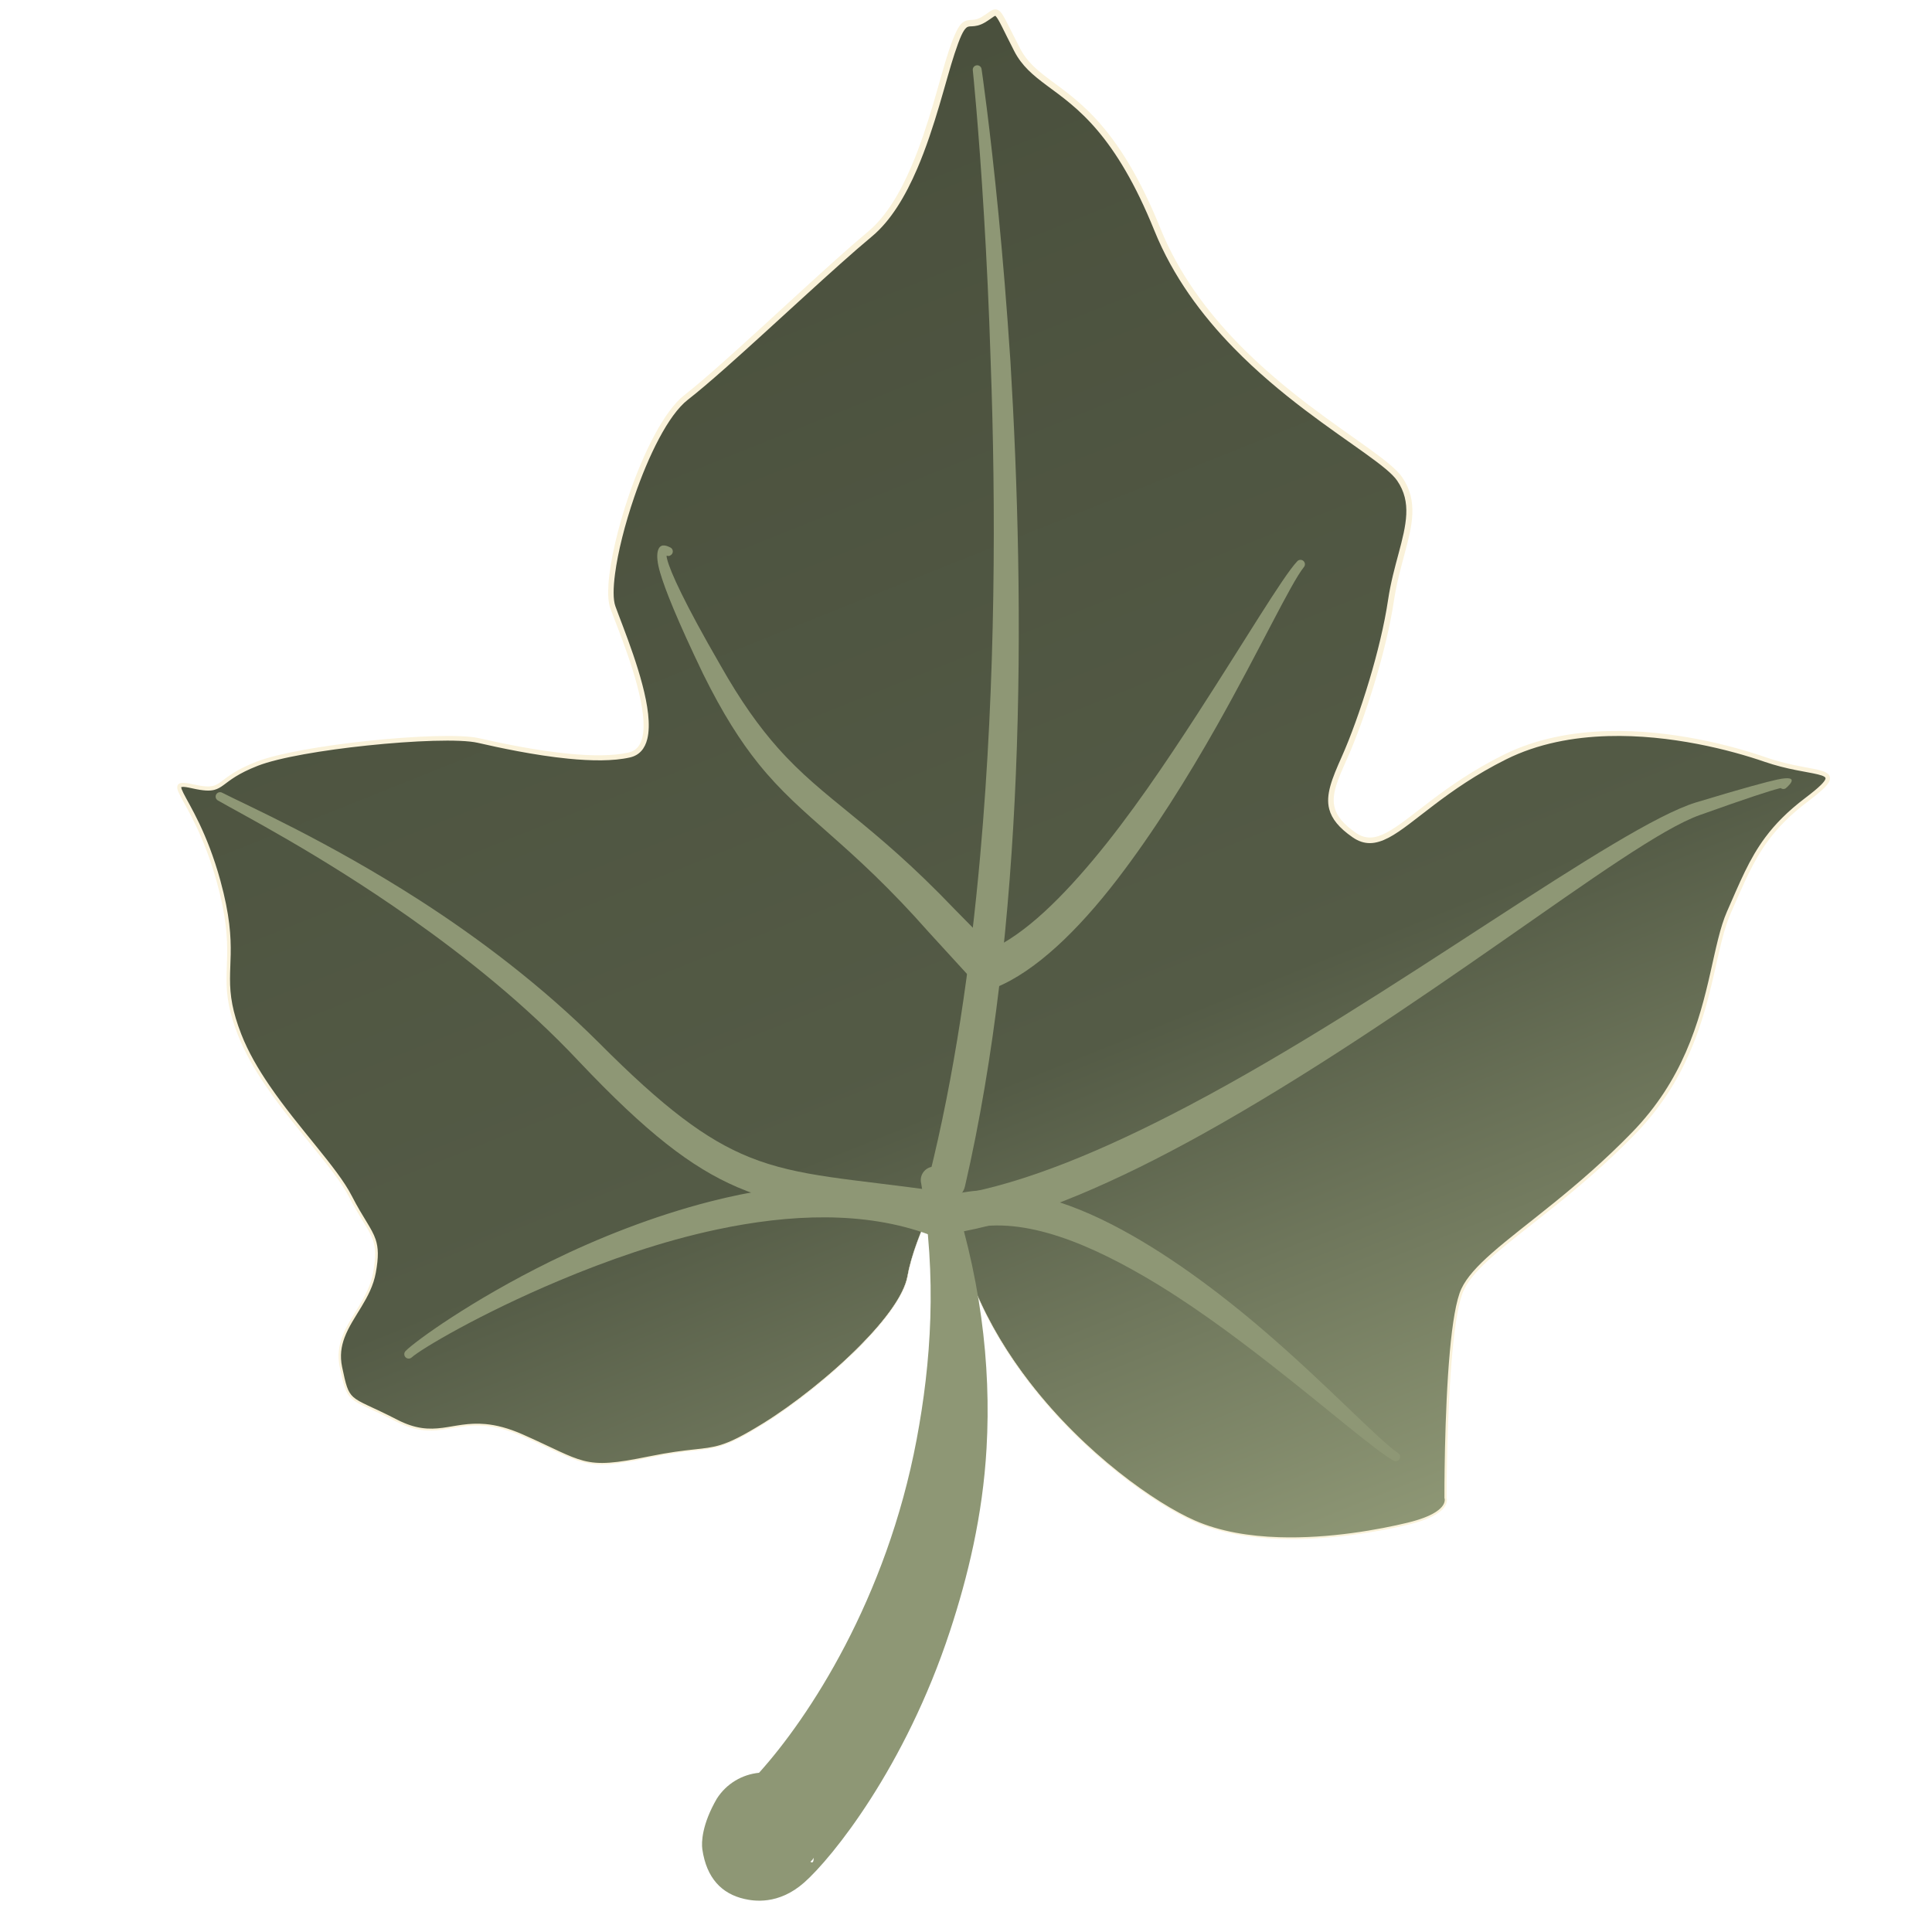
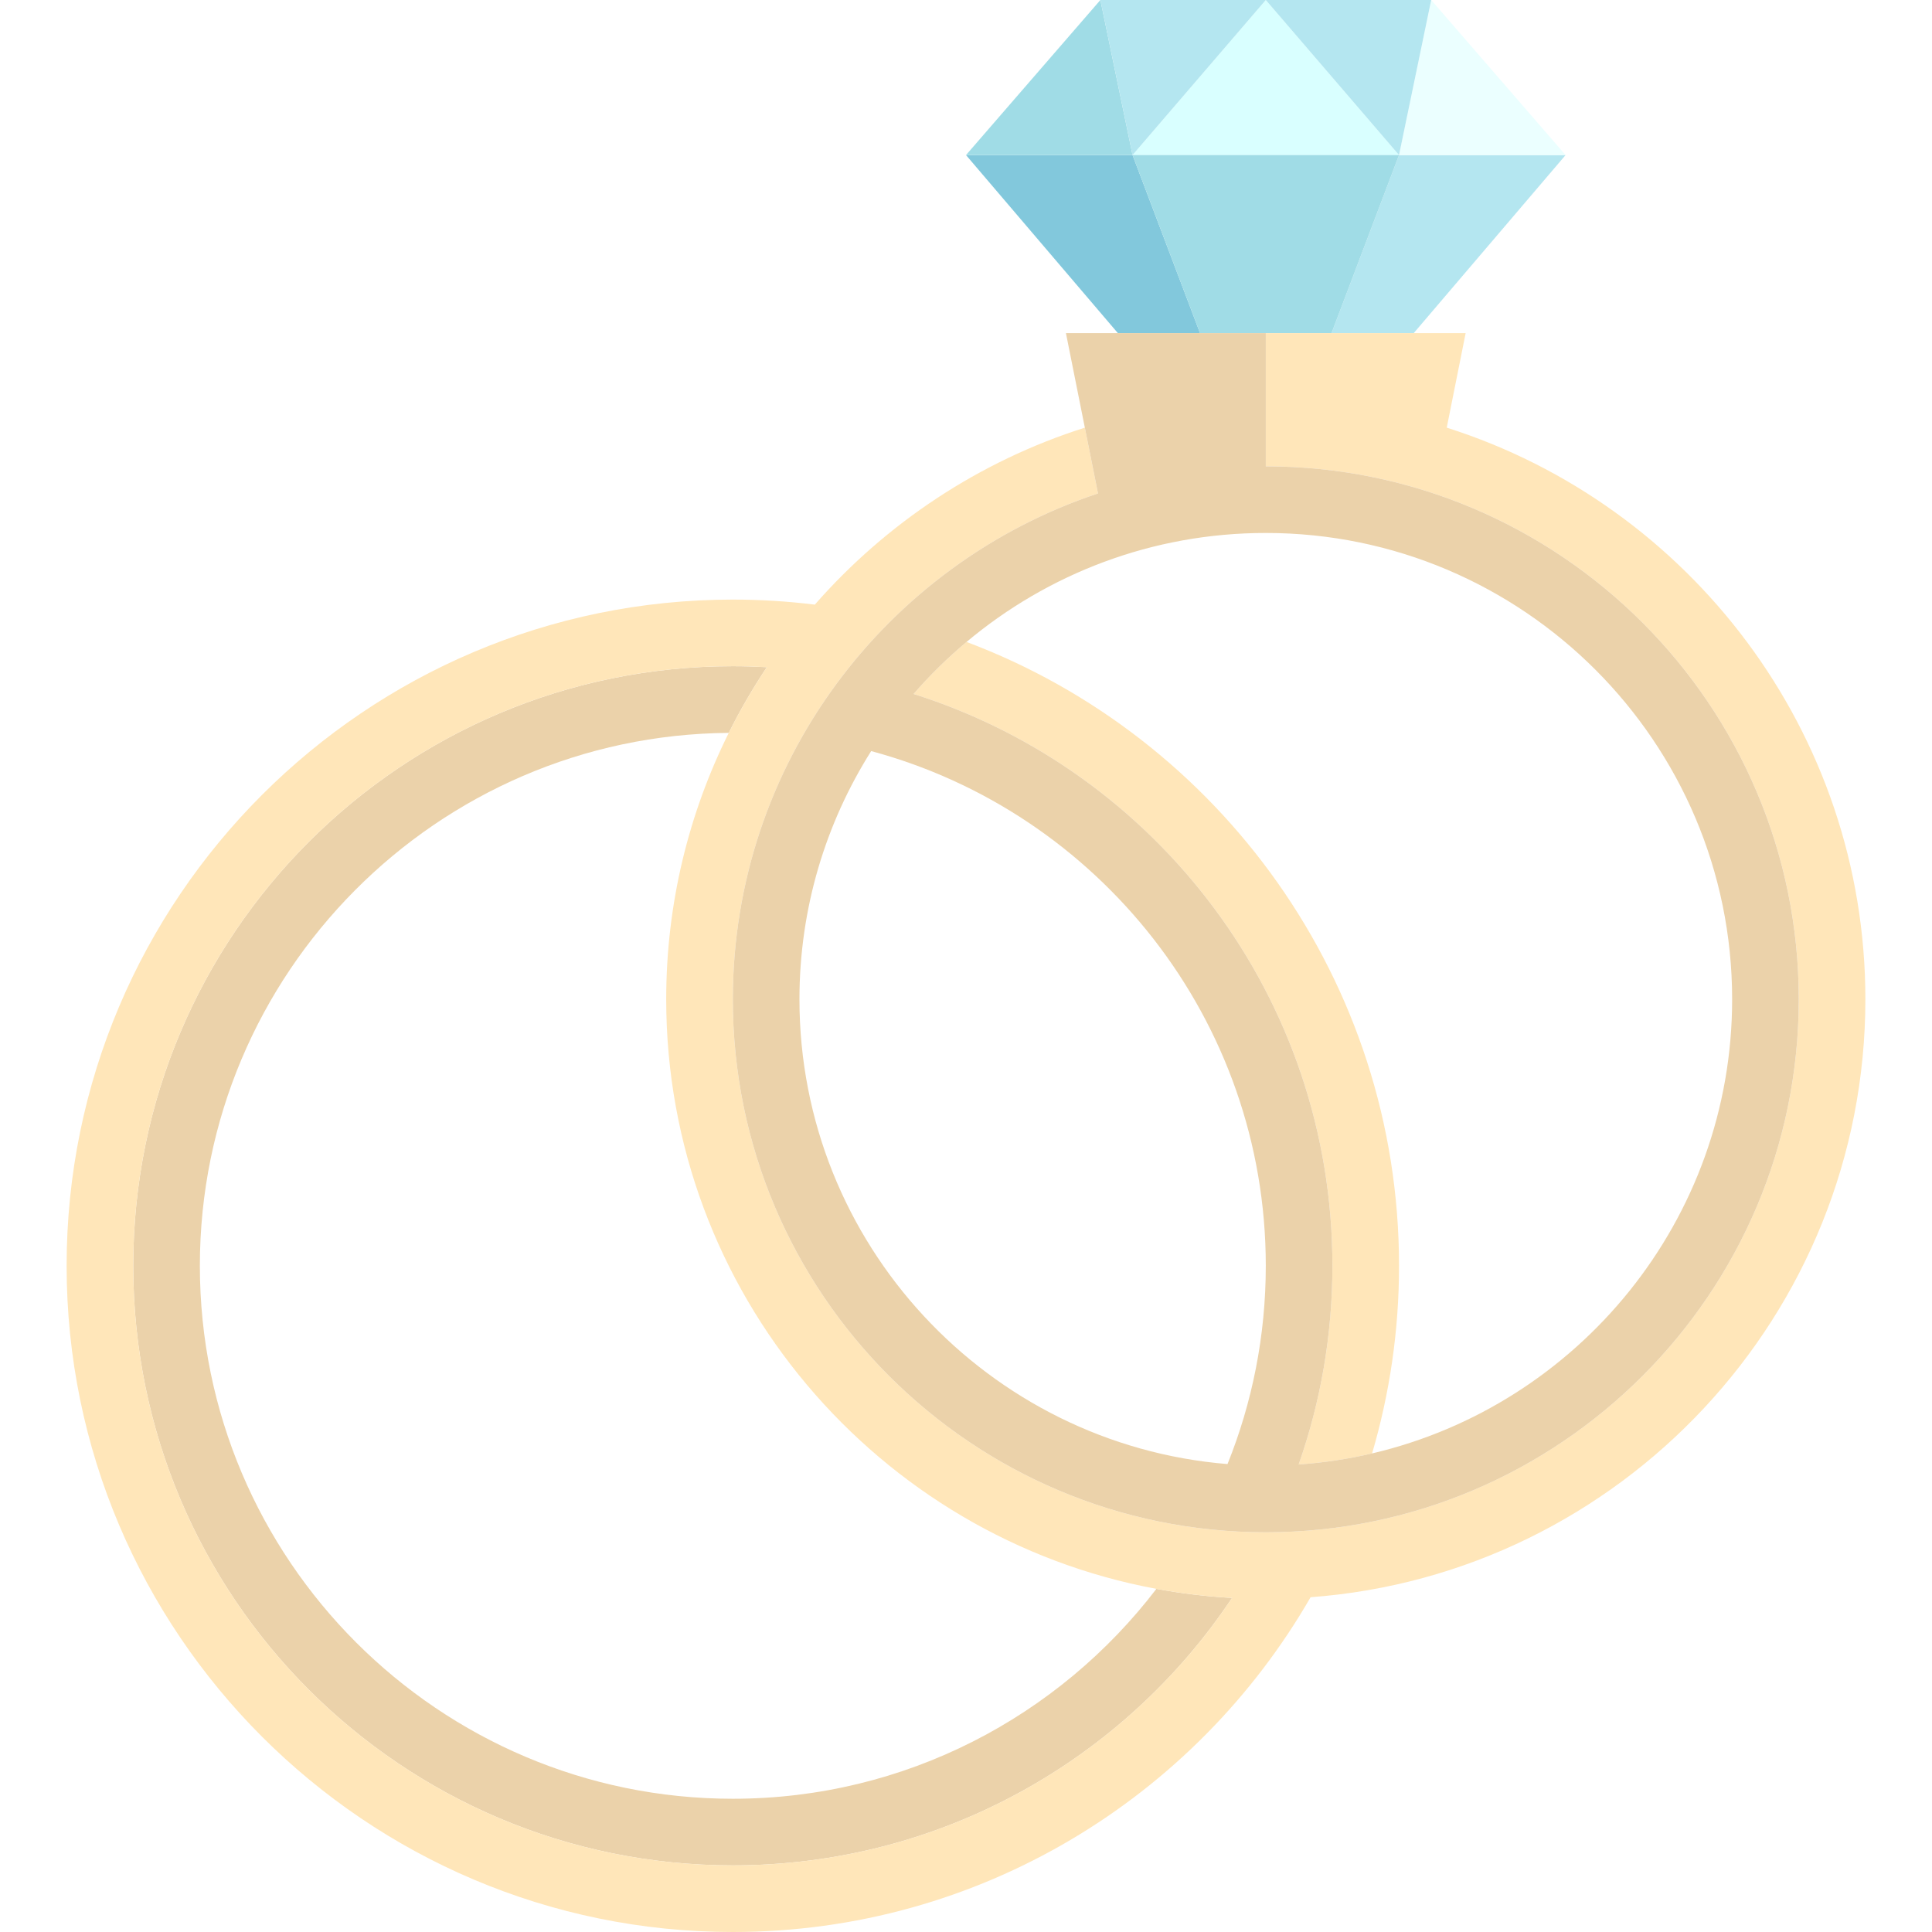
- <svg xmlns="http://www.w3.org/2000/svg" viewBox="0 0 300 300" version="1.1" xml:space="preserve" style="fill-rule:evenodd;clip-rule:evenodd;stroke-linejoin:round;stroke-miterlimit:2;">
-   <g transform="matrix(-1.38083,-3.52582,-3.52582,1.38083,312.359,2489.19)">
-     <g transform="matrix(0.372416,0,0,0.388704,344.793,-274.865)">
-       <path d="M639.065,240.161C620.634,246.2 600.523,234.799 594.634,229.202C588.744,223.606 586.48,213.074 585.799,208.334C585.118,203.595 586.927,203.648 586.927,203.648C586.927,203.648 604.543,197.08 607.632,193.937C610.721,190.794 611.637,181.993 616.752,171.17C621.866,160.348 631.618,157.118 635.59,153.284C639.562,149.449 642.301,147.162 644.014,141.324C645.727,135.486 645.847,139.407 649.793,143.833C653.739,148.259 661.477,158.786 660.505,169.312C659.534,179.839 654.887,184.752 658.558,187.114C662.229,189.475 663.853,188.054 666.864,185.117C669.875,182.18 676.002,177.303 681.128,174.482C686.254,171.662 688.907,167.987 693.25,168.95C697.593,169.914 711.403,182.977 728.57,183.155C745.737,183.332 746.954,189.47 752.643,190.019C758.332,190.569 757.394,190.15 757.052,192.173C756.71,194.196 758.738,193.556 754.947,196.572C751.157,199.588 741.779,205.341 739.625,211.562C737.472,217.782 731.901,230.584 730.257,235.911C728.613,241.238 715.47,251.084 711.687,251.179C707.903,251.274 695.19,250.83 695.876,255.236C696.562,259.642 701.267,266.484 703.425,269.52C705.583,272.555 709.923,287.186 709.923,292.158C709.923,297.129 708.08,296.328 710.184,299.328C712.287,302.329 709.031,299.49 699.434,300.45C689.837,301.41 690.293,304.286 682.828,304.286C675.363,304.286 666.621,300.095 661.81,299.624C656.999,299.153 656.561,298.113 653.053,300.182C649.546,302.25 648.873,306.465 644.669,307.128C640.465,307.791 641.497,307.521 636.975,303.71C632.454,299.899 635.793,297.027 630.406,291.903C625.02,286.78 624.359,287.356 623.096,280.316C621.833,273.276 620.657,274.431 621.929,267.788C623.202,261.145 627.31,250.258 631.279,247.953C635.248,245.647 640.667,239.636 639.065,240.161Z" style="fill:url(#_leaf-1);" />
-       <path d="M639.065,240.161C631.092,242.787 622.8,242.147 615.478,240.124C605.868,237.468 597.931,232.428 594.58,229.254C592.402,227.19 590.714,224.456 589.418,221.586C587.196,216.666 586.123,211.349 585.687,208.349C585.42,206.504 585.529,205.375 585.761,204.685C586.117,203.623 586.767,203.538 586.905,203.533C587.363,203.36 595.645,200.241 601.697,197.316C604.364,196.026 606.598,194.778 607.521,193.836C608.441,192.898 609.161,191.447 609.861,189.588C611.502,185.235 613.019,178.66 616.58,171.096C618.248,167.553 620.41,164.817 622.706,162.605C627.443,158.041 632.754,155.722 635.43,153.131C637.885,150.756 639.868,148.979 641.422,146.574C642.361,145.123 643.142,143.442 643.78,141.261C644.214,139.773 644.558,138.903 644.878,138.5C645.077,138.251 645.283,138.151 645.483,138.145C645.731,138.138 646.009,138.294 646.303,138.629C647.037,139.466 648.054,141.51 649.988,143.674C652.536,146.525 656.654,151.898 659.026,158.178C660.359,161.707 661.139,165.522 660.791,169.336C660.146,176.407 657.841,180.947 657.507,183.882C657.358,185.195 657.624,186.162 658.728,186.871C660.104,187.754 661.169,188.092 662.139,187.986C663.645,187.82 664.89,186.616 666.64,184.906C668.244,183.339 670.728,181.223 673.476,179.159C675.908,177.331 678.548,175.543 680.966,174.211C684.34,172.352 686.648,170.127 689.066,169.087C690.394,168.516 691.755,168.29 693.325,168.638C694.292,168.851 695.72,169.641 697.538,170.761C701.341,173.105 706.913,176.902 713.636,179.611C718.157,181.432 723.199,182.763 728.574,182.817C734.33,182.876 738.308,183.602 741.265,184.562C744.408,185.582 746.401,186.867 748.147,187.909C749.641,188.802 750.943,189.515 752.679,189.683C755.437,189.95 756.67,190.006 757.168,190.199C757.357,190.272 757.476,190.367 757.554,190.474C757.648,190.602 757.69,190.756 757.677,190.95C757.658,191.216 757.504,191.612 757.399,192.227C757.286,192.896 757.469,193.239 757.566,193.542C757.652,193.813 757.688,194.062 757.572,194.381C757.4,194.849 756.813,195.524 755.172,196.83C752.859,198.669 748.462,201.526 744.902,204.887C742.674,206.991 740.772,209.29 739.948,211.664C738.305,216.399 734.68,224.944 732.313,231.107C731.573,233.036 730.956,234.73 730.563,235.998C729.766,238.573 726.335,242.2 722.53,245.288C719.617,247.651 716.492,249.703 714.197,250.735C713.179,251.193 712.315,251.451 711.694,251.466C709.304,251.523 703.332,251.357 699.466,252.354C698.533,252.594 697.725,252.902 697.131,253.303C696.421,253.781 696.03,254.395 696.154,255.197C696.421,256.927 697.32,259.038 698.435,261.142C700.138,264.357 702.35,267.555 703.643,269.378C704.764,270.959 706.476,275.658 707.861,280.523C709.153,285.062 710.162,289.743 710.159,292.158C710.156,294.477 709.759,295.557 709.539,296.344C709.442,296.691 709.378,296.974 709.416,297.294C709.472,297.763 709.738,298.302 710.371,299.208C710.731,299.722 710.937,300.078 710.997,300.313C711.054,300.536 711.002,300.69 710.889,300.796C710.823,300.859 710.727,300.909 710.595,300.936C710.402,300.976 710.105,300.968 709.701,300.927C708.122,300.767 704.763,300.126 699.456,300.65C691.631,301.423 690.495,303.481 686.288,304.205C685.329,304.37 684.214,304.468 682.828,304.466C680.735,304.463 678.541,304.134 676.362,303.648C670.764,302.401 665.259,300.119 661.794,299.775C659.022,299.5 657.709,299.035 656.417,299.092C655.491,299.132 654.579,299.449 653.129,300.3C650.684,301.737 649.621,304.225 647.769,305.814C646.951,306.516 645.984,307.048 644.69,307.25C642.66,307.567 641.825,307.661 641.022,307.274C640.14,306.847 639.294,305.818 636.899,303.793C633.421,300.854 634.574,298.479 632.872,295.207C632.36,294.223 631.585,293.157 630.339,291.968C627.711,289.462 626.207,288.313 625.211,286.978C624.16,285.57 623.668,283.954 623.023,280.328C622.244,275.95 621.495,274.738 621.346,272.853C621.256,271.702 621.388,270.301 621.875,267.779C622.579,264.135 624.138,259.216 626.058,255.136C627.641,251.771 629.471,248.978 631.269,247.937C633.043,246.91 635.107,245.145 636.706,243.552C638.686,241.579 639.952,239.872 639.066,240.161L639.065,240.161ZM756.972,190.859C756.958,190.851 756.928,190.834 756.904,190.825C756.428,190.64 755.246,190.61 752.608,190.356C750.759,190.178 749.364,189.435 747.772,188.485C746.064,187.465 744.115,186.203 741.038,185.204C738.132,184.261 734.222,183.551 728.566,183.492C723.097,183.434 717.965,182.082 713.366,180.224C706.603,177.493 700.996,173.669 697.172,171.306C695.443,170.238 694.094,169.468 693.174,169.263C691.76,168.949 690.534,169.156 689.338,169.669C686.935,170.698 684.644,172.911 681.291,174.753C678.896,176.069 676.281,177.836 673.871,179.642C671.145,181.685 668.68,183.777 667.088,185.327C665.205,187.161 663.826,188.398 662.209,188.573C661.125,188.69 659.923,188.346 658.388,187.356C657.079,186.513 656.728,185.377 656.908,183.819C657.247,180.887 659.561,176.353 660.22,169.288C660.568,165.552 659.805,161.816 658.507,158.358C656.175,152.141 652.112,146.818 649.599,143.992C647.88,142.059 646.884,140.224 646.168,139.246C645.969,138.974 645.799,138.772 645.635,138.669C645.546,138.613 645.463,138.606 645.379,138.674C645.236,138.79 645.099,139.018 644.943,139.367C644.736,139.831 644.511,140.493 644.248,141.387C643.591,143.615 642.786,145.331 641.823,146.813C640.245,149.242 638.239,151.039 635.75,153.436C633.065,156.021 627.747,158.328 622.995,162.88C620.722,165.058 618.58,167.753 616.924,171.245C613.346,178.788 611.813,185.351 610.162,189.693C609.438,191.597 608.689,193.077 607.743,194.037C606.804,194.99 604.537,196.259 601.826,197.561C595.581,200.559 586.971,203.756 586.971,203.756C586.956,203.761 586.94,203.764 586.924,203.763C586.924,203.763 586.139,203.761 585.86,205.244C585.731,205.927 585.71,206.908 585.911,208.319C586.336,211.309 587.388,216.609 589.586,221.517C590.864,224.371 592.53,227.094 594.687,229.15C598.02,232.327 605.922,237.376 615.499,240.054C622.808,242.097 631.091,242.76 639.065,240.161L639.066,240.161C639.951,239.869 638.691,241.582 636.717,243.562C635.122,245.162 633.061,246.935 631.289,247.968C629.5,249.011 627.687,251.803 626.119,255.162C624.215,259.242 622.675,264.158 621.984,267.798C621.508,270.307 621.379,271.7 621.472,272.844C621.626,274.725 622.379,275.934 623.17,280.304C623.819,283.892 624.305,285.492 625.349,286.882C626.346,288.21 627.848,289.348 630.473,291.838C631.742,293.041 632.531,294.122 633.054,295.12C634.75,298.358 633.597,300.723 637.052,303.626C639.426,305.622 640.26,306.642 641.134,307.061C641.904,307.431 642.704,307.315 644.648,307.006C645.885,306.809 646.809,306.297 647.59,305.623C649.449,304.018 650.519,301.517 652.977,300.063C654.484,299.171 655.438,298.848 656.403,298.803C657.705,298.743 659.031,299.203 661.826,299.473C665.301,299.808 670.828,302.076 676.443,303.313C678.596,303.786 680.761,304.108 682.828,304.105C684.187,304.104 685.28,304.007 686.219,303.843C690.435,303.106 691.57,301.044 699.412,300.25C704.912,299.694 708.339,300.381 709.873,300.514C710.044,300.529 710.191,300.537 710.312,300.535C710.4,300.533 710.472,300.526 710.529,300.51C710.548,300.505 710.564,300.501 710.574,300.491C710.584,300.481 710.571,300.466 710.568,300.447C710.533,300.244 710.334,299.93 709.996,299.449C709.299,298.457 709.024,297.858 708.962,297.345C708.916,296.97 708.981,296.637 709.094,296.23C709.306,295.464 709.69,294.414 709.687,292.158C709.684,289.768 708.668,285.139 707.379,280.65C706.002,275.854 704.317,271.219 703.208,269.661C701.902,267.829 699.669,264.614 697.947,261.38C696.797,259.221 695.876,257.053 695.598,255.276C695.438,254.259 695.905,253.467 696.803,252.858C697.443,252.425 698.31,252.085 699.316,251.823C703.223,250.807 709.262,250.955 711.679,250.892C712.455,250.872 713.637,250.413 715.038,249.671C717.139,248.559 719.709,246.806 722.129,244.835C725.821,241.83 729.18,238.327 729.95,235.825C730.344,234.546 730.962,232.838 731.705,230.893C734.059,224.733 737.668,216.191 739.302,211.459C740.154,208.997 742.11,206.601 744.418,204.417C747.991,201.037 752.402,198.162 754.723,196.313C756.191,195.145 756.755,194.577 756.908,194.158C756.994,193.924 756.901,193.76 756.826,193.543C756.711,193.209 756.59,192.797 756.705,192.119C756.786,191.639 756.9,191.294 756.953,191.042C756.967,190.975 756.971,190.886 756.972,190.859Z" style="fill:rgb(250,242,218);" />
-     </g>
-     <g transform="matrix(0.372416,0,0,0.388704,344.793,-274.865)">
-       <g transform="matrix(1,0,0,1,4.64139,-1.28194)">
-         <path d="M581.67,282.94C582.173,284.647 581.88,286.551 580.703,288.093C578.679,290.524 576.877,291.282 576.095,291.456C572.968,292.151 570.753,291.259 569.316,289.224C568.762,288.439 567.297,286.156 568.605,282.726C570.012,279.035 576.345,268.391 588.522,258.741C593.377,254.894 599.065,251.069 605.811,248.105C614.19,244.422 623.973,241.959 635.215,241.507C636.031,241.41 636.775,241.966 636.876,242.748C636.977,243.529 636.397,244.243 635.581,244.339C625.291,246.388 616.801,250.266 609.502,254.644C594.33,263.745 585.313,275.949 581.67,282.94ZM570.763,280.846C570.449,280.963 570.202,281.111 570.445,281.295C570.517,281.349 570.546,281.129 570.616,281.029L570.763,280.846Z" style="fill:rgb(142,151,117);" />
-       </g>
-       <path d="M646.256,143.419C646.094,143.33 645.993,143.155 646.015,142.965C646.015,142.965 646.775,140.571 647.262,143.431C647.437,144.463 647.733,146.881 648.181,152.303C648.515,156.576 646.614,165.845 644.184,177.177C641.788,188.351 638.879,201.547 637.44,213.946C636.318,223.61 636.054,232.772 637.631,240.041C637.848,241.101 637.127,242.13 636.021,242.339C634.915,242.547 633.84,241.856 633.623,240.796C632.148,233.17 632.572,223.605 633.987,213.54C635.74,201.079 638.935,187.833 641.732,176.654C644.5,165.594 646.883,156.589 646.732,152.379C646.563,147 646.408,144.594 646.273,143.568L646.256,143.419Z" style="fill:rgb(142,151,117);" />
-       <path d="M657.318,228.214C657.378,223.669 659.85,217.95 663.539,212.087C666.897,206.75 671.174,201.23 675.291,196.388C681.314,189.306 686.91,183.669 688.048,181.758C688.172,181.529 688.466,181.441 688.704,181.559C688.943,181.678 689.035,181.96 688.911,182.189C687.922,184.193 682.887,190.366 677.281,197.847C673.555,202.82 669.555,208.355 666.498,213.714C663.454,219.051 661.29,224.151 661.402,228.187C661.41,229.267 660.502,230.15 659.374,230.158C658.247,230.165 657.326,229.294 657.318,228.214Z" style="fill:rgb(142,151,117);" />
-       <path d="M714.801,243.929C714.753,243.838 714.726,243.745 714.726,243.745C714.697,243.841 714.623,243.554 714.762,243.334C714.901,243.114 715.201,243.043 715.431,243.176C715.431,243.176 716.032,243.601 716.028,244.036C716.025,244.357 715.601,245.011 713.349,245.202C711.376,245.37 707.749,245.346 701.192,244.874C696.373,244.475 692.825,243.804 689.798,242.895C682.374,240.665 678.184,237.012 665.626,232.624L658.718,230.074C657.654,229.717 657.093,228.599 657.466,227.58C657.839,226.561 659.005,226.023 660.069,226.381L667.001,229.223C679.346,234.079 683.39,237.837 690.684,240.398C693.526,241.395 696.864,242.224 701.434,242.846C705.395,243.424 708.264,243.749 710.342,243.913C712.422,244.079 713.68,244.087 714.427,243.997C714.567,243.98 714.696,243.955 714.801,243.929Z" style="fill:rgb(142,151,117);" />
-       <g transform="matrix(1.01577,0,0,1.07958,-9.3567,-16.4698)">
-         <path d="M633.151,238.565C632.791,233.058 627.66,227.984 621.389,223.48C617.019,220.34 612.05,217.527 607.496,215.094C600.623,211.422 594.682,208.64 592.857,207.303C592.645,207.16 592.602,206.889 592.761,206.698C592.919,206.507 593.22,206.468 593.432,206.611C595.578,207.95 603.034,210.596 611.12,214.471C616.918,217.248 622.998,220.673 627.808,224.501C632.996,228.63 636.617,233.324 637.16,238.28C637.247,239.277 636.419,240.151 635.313,240.23C634.207,240.308 633.238,239.562 633.151,238.565Z" style="fill:rgb(142,151,117);" />
-       </g>
-       <path d="M637.723,241.662C643.028,247.81 645.757,256.03 646.841,264.439C647.64,270.638 647.602,276.921 647.118,282.462C646.307,291.732 644.347,298.891 643.751,300.146C643.648,300.384 643.363,300.498 643.115,300.4C642.866,300.302 642.748,300.029 642.85,299.791C643.338,298.529 644.571,291.42 644.802,282.342C644.94,276.946 644.738,270.857 643.702,264.874C642.373,257.192 639.713,249.685 634.623,244.211C633.889,243.392 633.988,242.155 634.843,241.452C635.698,240.749 636.989,240.843 637.723,241.662Z" style="fill:rgb(142,151,117);" />
-       <path d="M638.688,241.571C643.523,249.753 645.729,254.763 649.806,258.909C653.352,262.515 658.32,265.443 667.66,269.332C675.672,272.702 683.072,277.053 689.307,281.366C699.186,288.199 706.157,294.837 708.356,296.692C708.562,296.857 708.589,297.151 708.417,297.349C708.244,297.546 707.937,297.572 707.731,297.407C705.455,295.671 698.152,289.488 688.06,283.094C681.785,279.119 674.442,275.037 666.496,271.989C656.445,268.092 651.119,265.027 647.245,261.279C642.891,257.065 640.404,251.939 635.157,243.54C634.59,242.607 634.921,241.408 635.895,240.865C636.869,240.321 638.12,240.638 638.688,241.571Z" style="fill:rgb(142,151,117);" />
-       <path d="M638.16,238.875C650.201,230.973 664.247,223.98 678.308,218.045C693.331,211.704 708.359,206.566 720.884,202.677C726.668,200.916 731.914,199.418 736.39,198.202C746.018,195.587 752.05,194.255 752.05,194.255C752.311,194.192 752.576,194.343 752.642,194.593C752.708,194.843 752.55,195.097 752.289,195.16C752.289,195.16 746.344,196.731 736.857,199.678C732.448,201.047 727.275,202.707 721.58,204.655C706.958,209.558 688.913,216.319 671.51,224.628C660.574,229.85 649.889,235.676 640.499,242.083C639.575,242.702 638.301,242.485 637.656,241.6C637.01,240.714 637.236,239.493 638.16,238.875Z" style="fill:rgb(142,151,117);" />
-     </g>
+ <svg xmlns="http://www.w3.org/2000/svg" height="150px" width="150px" version="1.1" id="Capa_1" viewBox="0 0 464 464" xml:space="preserve">
+   <g>
+     <path style="fill:#FFE6B9;" d="M232.13,154.172c-4.56,3.825-8.816,8.001-12.717,12.495C277.724,185.083,320,239.602,320,304   c0,16.727-2.862,32.783-8.106,47.718c6.02-0.421,11.912-1.316,17.635-2.656c4.204-14.3,6.471-29.42,6.471-45.062   C336,235.519,292.747,176.957,232.13,154.172z" />
+     <path style="fill:#EBD2AA;" d="M277.728,381.59C254.318,412.208,217.429,432,176,432c-70.578,0-128-57.422-128-128   c0-70.252,56.894-127.46,127.024-127.988c2.722-5.464,5.778-10.732,9.146-15.777C181.466,160.084,178.743,160,176,160   c-79.529,0-144,64.471-144,144c0,79.529,64.471,144,144,144c50.025,0,94.085-25.513,119.897-64.232   C289.73,383.424,283.666,382.689,277.728,381.59z" />
+     <polygon style="fill:#82C8DC;" points="272,37.241 232,37.241 268.471,80 288.209,80  " />
+     <polygon style="fill:#B4E6F0;" points="319.791,80 339.529,80 376,37.241 336,37.241  " />
+     <polygon style="fill:#D9FFFF;" points="304,37.241 336,37.241 304,0 272,37.241  " />
+     <polygon style="fill:#A0DCE6;" points="304,37.241 272,37.241 288.209,80 304,80 319.791,80 336,37.241  " />
+     <polygon style="fill:#A0DCE6;" points="264.276,0 232,37.241 272,37.241  " />
+     <polygon style="fill:#EBFFFF;" points="376,37.241 343.724,0 336,37.241  " />
+     <polygon style="fill:#B4E6F0;" points="343.724,0 304,0 336,37.241  " />
+     <polygon style="fill:#B4E6F0;" points="304,0 264.276,0 272,37.241  " />
+     <path style="fill:#FFE6B9;" d="M448,240c0-64.262-42.314-118.82-100.542-137.292L352,80h-12.471h-19.739H304v32   c70.581,0,128,57.419,128,128c0,70.58-57.419,128-128,128s-128-57.42-128-128c0-56.506,36.806-104.57,87.701-121.495l-3.159-15.797   c-25.365,8.047-47.707,22.941-64.85,42.505C189.237,144.417,182.666,144,176,144c-88.223,0-160,71.777-160,160s71.777,160,160,160   c59.266,0,111.11-32.392,138.758-80.401C389.155,378.078,448,315.784,448,240z M176,448c-79.529,0-144-64.471-144-144   c0-79.529,64.471-144,144-144c2.743,0,5.466,0.084,8.171,0.235c-3.369,5.044-6.425,10.313-9.146,15.777   C165.416,195.3,160,217.028,160,240c0,70.431,50.828,129.207,117.728,141.59c5.938,1.099,12.002,1.833,18.169,2.177   C270.085,422.487,226.025,448,176,448z" />
+     <path style="fill:#EBD2AA;" d="M176,240c0,70.58,57.419,128,128,128s128-57.42,128-128c0-70.581-57.419-128-128-128V80h-15.791   h-19.739H256l4.542,22.708l3.159,15.797C212.806,135.43,176,183.494,176,240z M192,240c0-21.896,6.322-42.342,17.227-59.617   C263.748,195.053,304,244.911,304,304c0,16.822-3.268,32.893-9.193,47.62C237.334,346.929,192,298.662,192,240z M416,240   c0,52.978-36.973,97.479-86.471,109.062c-5.723,1.339-11.615,2.235-17.635,2.656C317.138,336.783,320,320.727,320,304   c0-64.398-42.276-118.917-100.586-137.333c3.901-4.494,8.157-8.669,12.717-12.495C251.595,137.847,276.667,128,304,128   C365.758,128,416,178.242,416,240z" />
  </g>
-   <defs>
-     <linearGradient id="_leaf-1" x1="0" y1="0" x2="1" y2="0" gradientUnits="userSpaceOnUse" gradientTransform="matrix(171.681,0,0,169.028,585.646,222.896)">
-       <stop offset="0" style="stop-color:rgb(142,151,117);stop-opacity:1" />
-       <stop offset="0.36" style="stop-color:rgb(84,91,70);stop-opacity:1" />
-       <stop offset="1" style="stop-color:rgb(74,80,61);stop-opacity:1" />
-     </linearGradient>
-   </defs>
</svg>
